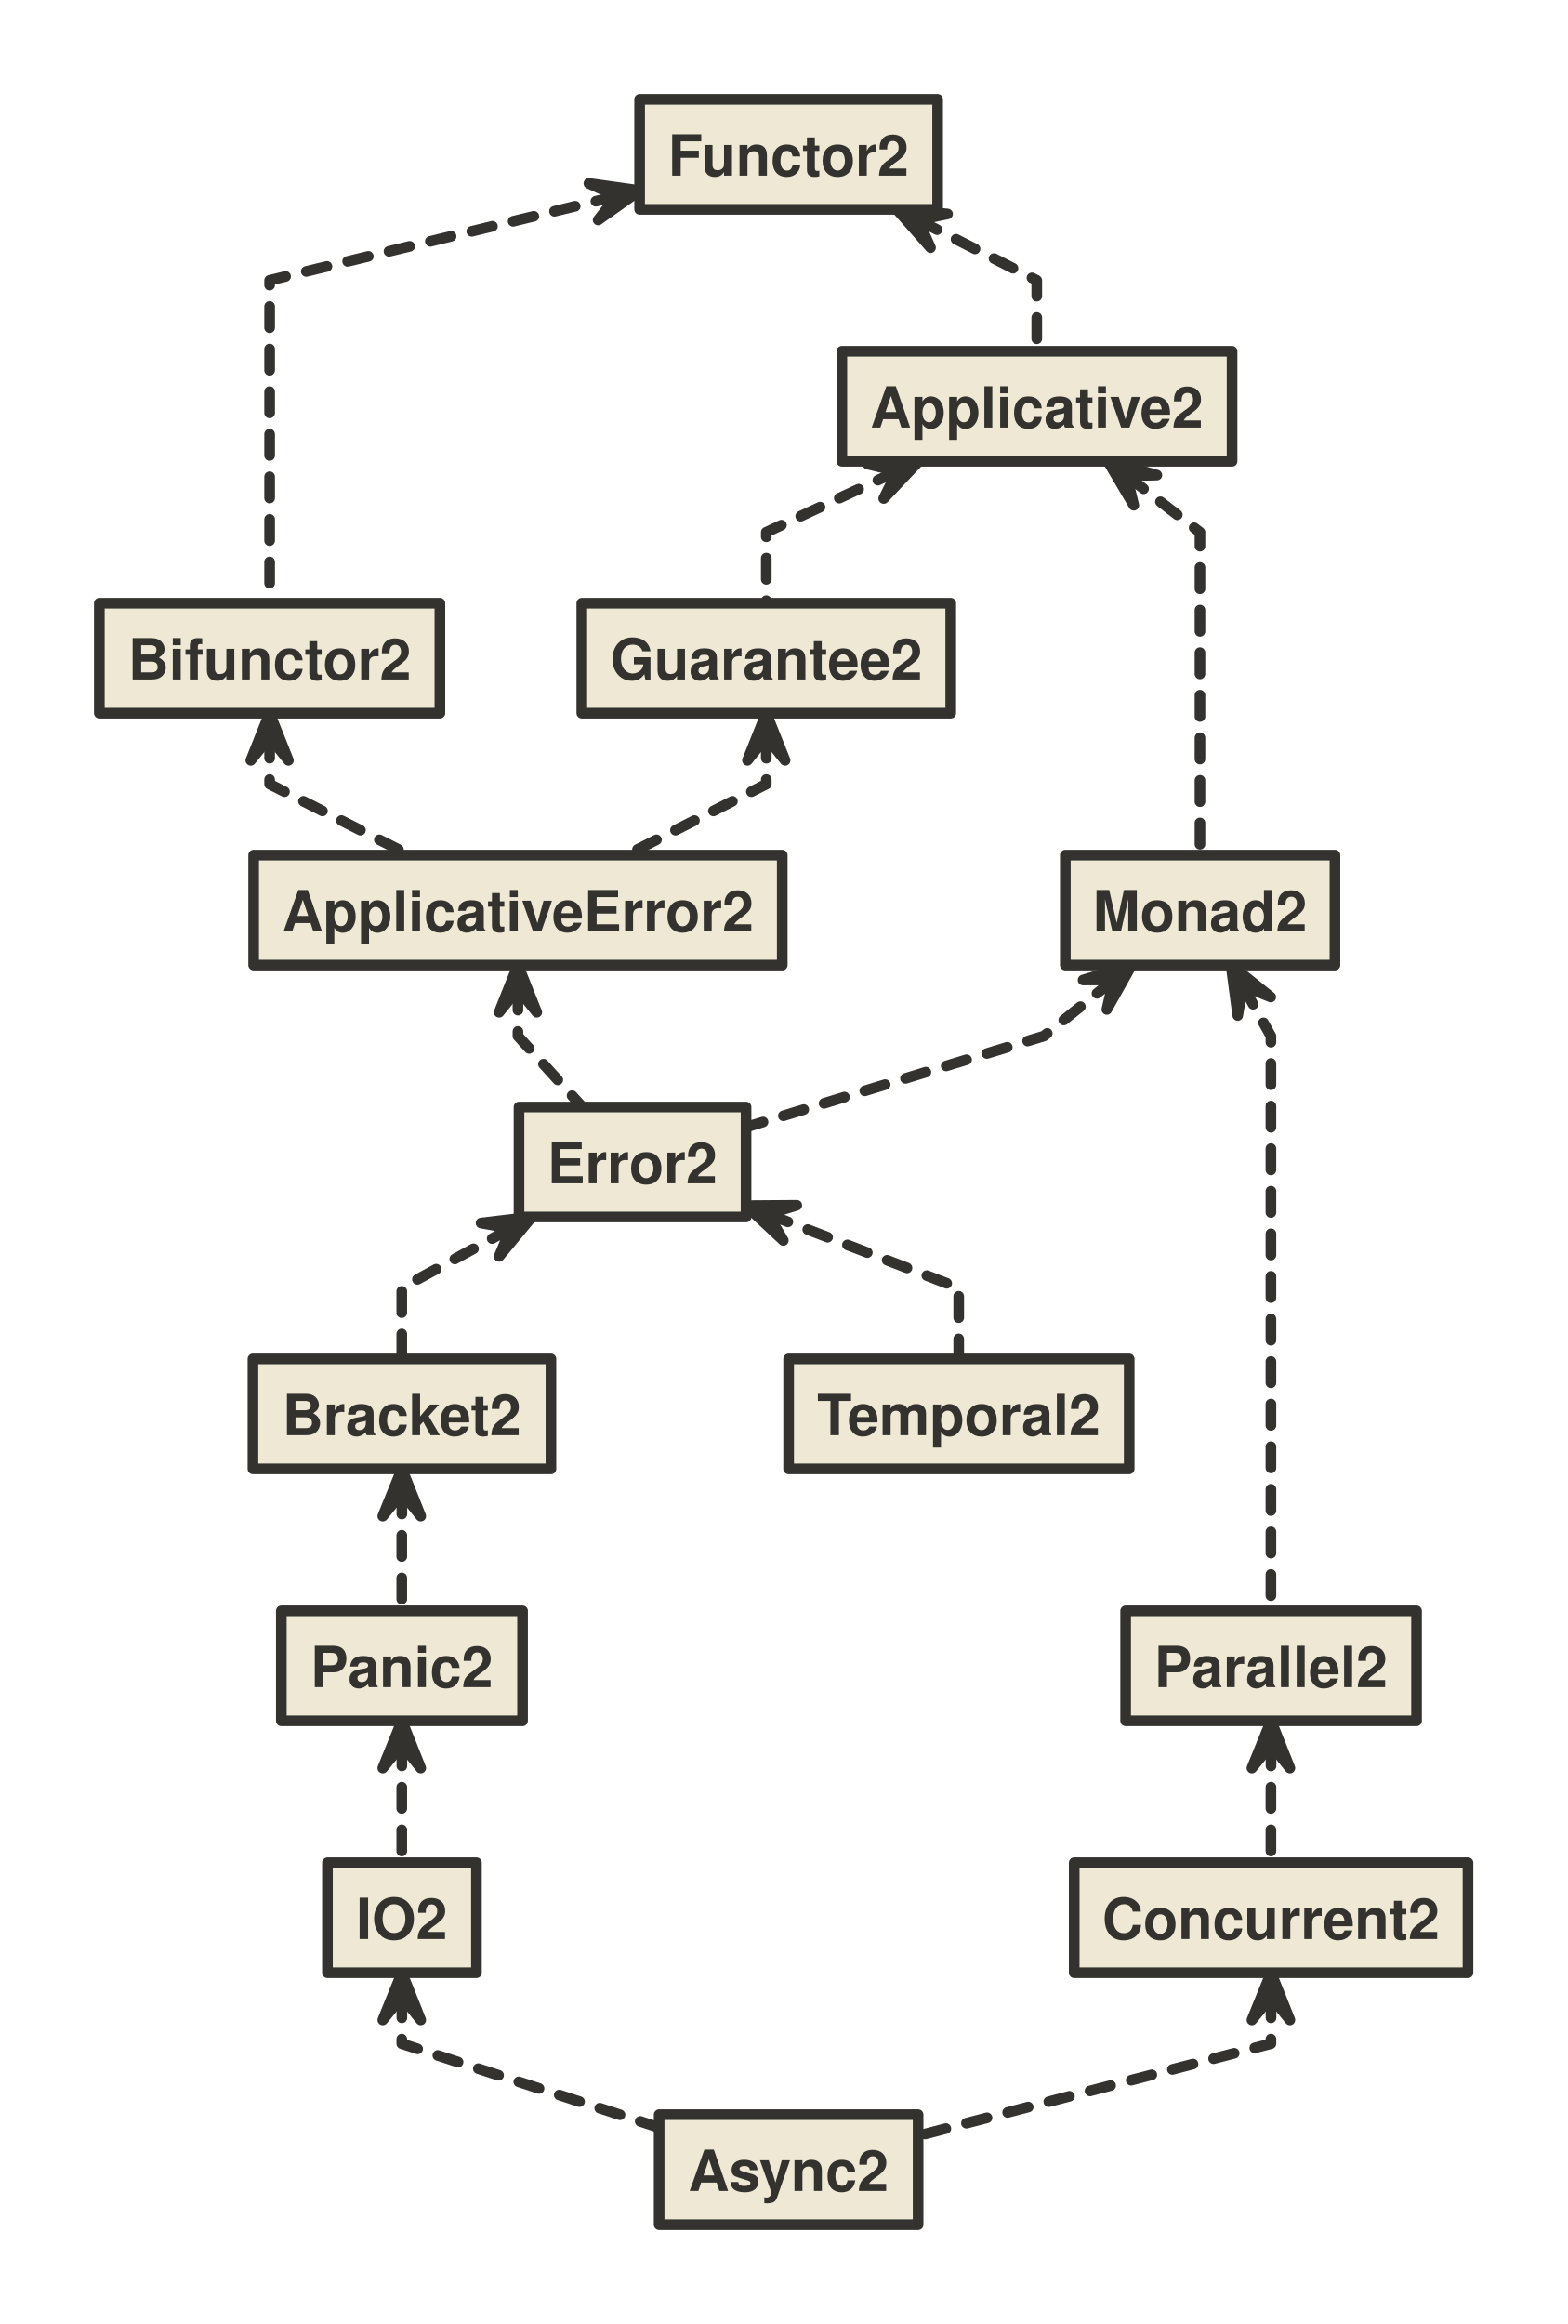
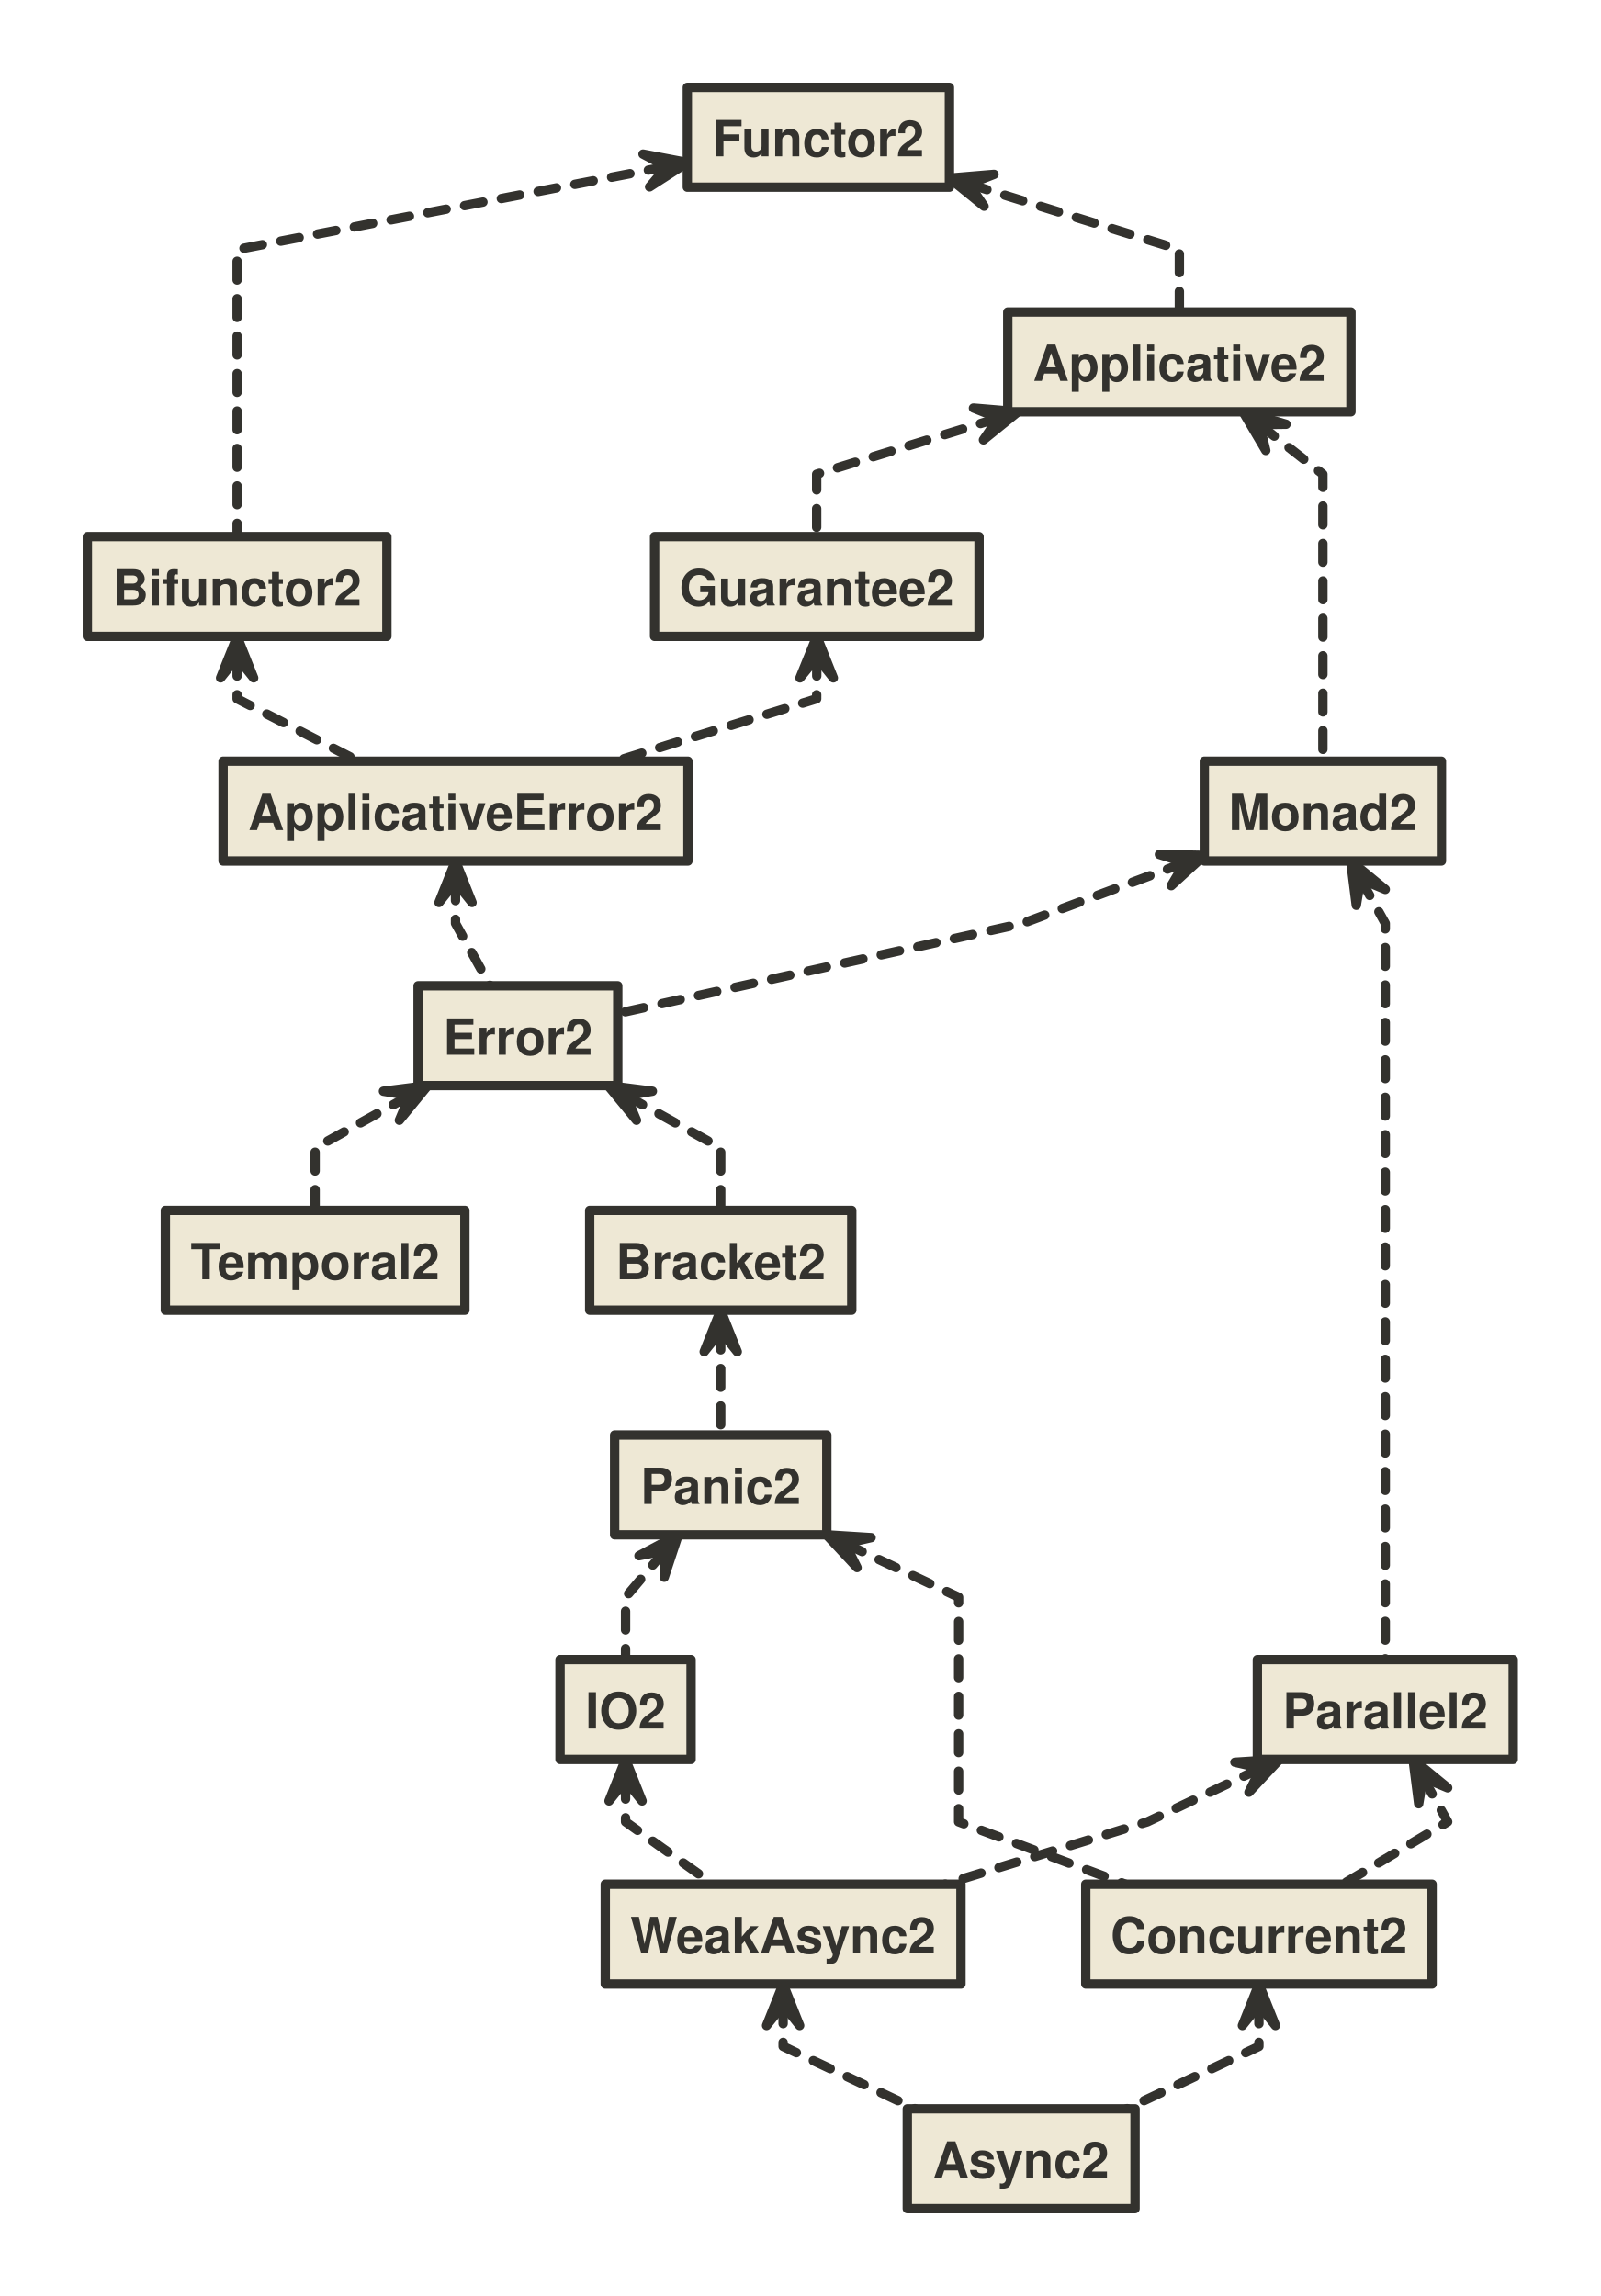
- <svg xmlns="http://www.w3.org/2000/svg" version="1.1" baseProfile="full" width="441.8" height="655.0" viewbox="0 0 441.75 655">
+ <svg xmlns="http://www.w3.org/2000/svg" version="1.1" baseProfile="full" width="513.0" height="736.0" viewBox="0 0 513 736">
  <g stroke-width="1.0" text-align="left" font="12pt Helvetica, Arial, sans-serif" font-size="12pt" font-family="Helvetica" font-weight="bold" font-style="normal">
    <g font-family="Helvetica" font-size="12pt" font-weight="bold" font-style="normal" stroke-width="3.0" stroke-linejoin="round" stroke-linecap="round" stroke="#33322E">
      <g stroke="transparent" fill="transparent">
-         <rect x="0.0" y="0.0" height="655.0" width="441.8" stroke="none" />
+         <rect x="0.0" y="0.0" height="736.0" width="513.0" stroke="none" />
      </g>
      <g transform="translate(8, 8)" fill="#33322E">
        <g transform="translate(20, 20)" fill="#33322E" font-family="Helvetica" font-size="12pt" font-weight="normal" font-style="normal">
          <g stroke-dasharray="6 6">
-             <path d="M145.8 27.3 L48 51 L48 86.5 L48 86.5 L48 122 L48 122 L48 142 L48.0 142.0 " fill="none" />
-           </g>
-           <path d="M140.6 34.0 L145.8 27.3 L138.0 23.7 L152.3 25.7 Z" />
-           <g stroke-dasharray="6 6">
-             <path d="M48.0 179.7 L48 193 L87.437 213 L87.4 213.0 " fill="none" />
-           </g>
-           <path d="M53.3 186.3 L48.0 179.7 L42.7 186.3 L48.0 173.0 Z" />
-           <g stroke-dasharray="6 6">
-             <path d="M230.8 34.0 L264.25 51 L264.25 71 L264.3 71.0 " fill="none" />
-           </g>
-           <path d="M239.1 32.3 L230.8 34.0 L234.3 41.8 L224.8 31.0 Z" />
-           <g stroke-dasharray="6 6">
-             <path d="M224.9 104.8 L188 122 L188 142 L188.0 142.0 " fill="none" />
-           </g>
-           <path d="M221.1 112.5 L224.9 104.8 L216.6 102.8 L231.0 102.0 Z" />
-           <g stroke-dasharray="6 6">
-             <path d="M289.6 106.1 L310.25 122 L310.25 157.5 L310.25 157.5 L310.25 193 L310.25 193 L310.25 213 L310.3 213.0 " fill="none" />
-           </g>
-           <path d="M298.1 105.9 L289.6 106.1 L291.6 114.4 L284.3 102.0 Z" />
-           <g stroke-dasharray="6 6">
-             <path d="M188.0 179.7 L188 193 L148.563 213 L148.6 213.0 " fill="none" />
-           </g>
-           <path d="M193.3 186.3 L188.0 179.7 L182.7 186.3 L188.0 173.0 Z" />
-           <g stroke-dasharray="6 6">
-             <path d="M118.0 250.7 L118 264 L136.169 284 L136.2 284.0 " fill="none" />
-           </g>
-           <path d="M123.3 257.3 L118.0 250.7 L112.7 257.3 L118.0 244.0 Z" />
-           <g stroke-dasharray="6 6">
-             <path d="M285.9 248.2 L266.25 264 L182.25 289.707 L182.3 289.7 " fill="none" />
-           </g>
-           <path d="M284.0 256.5 L285.9 248.2 L277.3 248.2 L291.0 244.0 Z" />
-           <g stroke-dasharray="6 6">
-             <path d="M116.0 318.2 L85.25 335 L85.25 355 L85.3 355.0 " fill="none" />
-           </g>
-           <path d="M112.7 326.1 L116.0 318.2 L107.6 316.7 L121.9 315.0 Z" />
-           <g stroke-dasharray="6 6">
-             <path d="M85.3 392.7 L85.25 406 L85.25 426 L85.3 426.0 " fill="none" />
-           </g>
-           <path d="M90.6 399.3 L85.3 392.7 L79.9 399.3 L85.3 386.0 Z" />
-           <g stroke-dasharray="6 6">
-             <path d="M85.3 463.7 L85.25 477 L85.25 497 L85.3 497.0 " fill="none" />
-           </g>
-           <path d="M90.6 470.3 L85.3 463.7 L79.9 470.3 L85.3 457.0 Z" />
-           <g stroke-dasharray="6 6">
-             <path d="M85.3 534.7 L85.25 548 L157.75 571.612 L157.8 571.6 " fill="none" />
-           </g>
-           <path d="M90.6 541.3 L85.3 534.7 L79.9 541.3 L85.3 528.0 Z" />
-           <g stroke-dasharray="6 6">
-             <path d="M322.3 249.8 L330.25 264 L330.25 299.5 L330.25 299.5 L330.25 335 L330.25 335 L330.25 370.5 L330.25 370.5 L330.25 406 L330.25 406 L330.25 426 L330.3 426.0 " fill="none" />
-           </g>
-           <path d="M330.2 253.0 L322.3 249.8 L320.9 258.2 L319.0 244.0 Z" />
-           <g stroke-dasharray="6 6">
-             <path d="M330.3 463.7 L330.25 477 L330.25 497 L330.3 497.0 " fill="none" />
-           </g>
-           <path d="M335.6 470.3 L330.3 463.7 L324.9 470.3 L330.3 457.0 Z" />
-           <g stroke-dasharray="6 6">
-             <path d="M330.3 534.7 L330.25 548 L230.75 573.972 L230.8 574.0 " fill="none" />
-           </g>
-           <path d="M335.6 541.3 L330.3 534.7 L324.9 541.3 L330.3 528.0 Z" />
-           <g stroke-dasharray="6 6">
-             <path d="M188.5 314.2 L242.25 335 L242.25 355 L242.3 355.0 " fill="none" />
-           </g>
-           <path d="M196.6 311.7 L188.5 314.2 L192.8 321.6 L182.3 311.8 Z" />
+             <path d="M185.7 25.4 L48 52 L48 88 L48 88 L48 124 L48 124 L48 144 L48.0 144.0 " fill="none" />
+           </g>
+           <path d="M180.2 31.9 L185.7 25.4 L178.1 21.4 L192.3 24.1 Z" />
+           <g stroke-dasharray="6 6">
+             <path d="M48.0 182.7 L48 196 L86.889 216 L86.9 216.0 " fill="none" />
+           </g>
+           <path d="M53.3 189.3 L48.0 182.7 L42.7 189.3 L48.0 176.0 Z" />
+           <g stroke-dasharray="6 6">
+             <path d="M282.6 31.0 L350 52 L350 72 L350.0 72.0 " fill="none" />
+           </g>
+           <path d="M290.6 27.9 L282.6 31.0 L287.4 38.1 L276.3 29.1 Z" />
+           <g stroke-dasharray="6 6">
+             <path d="M292.0 106.0 L233.75 124 L233.75 144 L233.8 144.0 " fill="none" />
+           </g>
+           <path d="M287.2 113.0 L292.0 106.0 L284.0 102.8 L298.3 104.0 Z" />
+           <g stroke-dasharray="6 6">
+             <path d="M375.7 108.1 L396 124 L396 160 L396 160 L396 196 L396 196 L396 216 L396.0 216.0 " fill="none" />
+           </g>
+           <path d="M384.2 108.0 L375.7 108.1 L377.7 116.4 L370.4 104.0 Z" />
+           <g stroke-dasharray="6 6">
+             <path d="M233.8 182.7 L233.75 196 L169.444 216 L169.4 216.0 " fill="none" />
+           </g>
+           <path d="M239.1 189.3 L233.8 182.7 L228.4 189.3 L233.8 176.0 Z" />
+           <g stroke-dasharray="6 6">
+             <path d="M118.0 254.7 L118 268 L129.111 288 L129.1 288.0 " fill="none" />
+           </g>
+           <path d="M123.3 261.3 L118.0 254.7 L112.7 261.3 L118.0 248.0 Z" />
+           <g stroke-dasharray="6 6">
+             <path d="M103.3 323.2 L73 340 L73 360 L73.0 360.0 " fill="none" />
+           </g>
+           <path d="M100.0 331.1 L103.3 323.2 L94.9 321.8 L109.1 320.0 Z" />
+           <g stroke-dasharray="6 6">
+             <path d="M351.8 248.5 L299.75 268 L170 296.878 L170.0 296.9 " fill="none" />
+           </g>
+           <path d="M347.4 255.9 L351.8 248.5 L343.6 245.9 L358.0 246.2 Z" />
+           <g stroke-dasharray="6 6">
+             <path d="M172.7 323.2 L203 340 L203 360 L203.0 360.0 " fill="none" />
+           </g>
+           <path d="M181.1 321.8 L172.7 323.2 L176.0 331.1 L166.9 320.0 Z" />
+           <g stroke-dasharray="6 6">
+             <path d="M203.0 398.7 L203 412 L203 432 L203.0 432.0 " fill="none" />
+           </g>
+           <path d="M208.3 405.3 L203.0 398.7 L197.7 405.3 L203.0 392.0 Z" />
+           <g stroke-dasharray="6 6">
+             <path d="M185.1 469.1 L172.5 484 L172.5 504 L172.5 504.0 " fill="none" />
+           </g>
+           <path d="M184.9 477.6 L185.1 469.1 L176.8 470.7 L189.4 464.0 Z" />
+           <g stroke-dasharray="6 6">
+             <path d="M172.5 542.7 L172.5 556 L200.556 576 L200.6 576.0 " fill="none" />
+           </g>
+           <path d="M177.8 549.3 L172.5 542.7 L167.2 549.3 L172.5 536.0 Z" />
+           <g stroke-dasharray="6 6">
+             <path d="M223.0 614.7 L223 628 L265.361 648 L265.4 648.0 " fill="none" />
+           </g>
+           <path d="M228.3 621.3 L223.0 614.7 L217.7 621.3 L223.0 608.0 Z" />
+           <g stroke-dasharray="6 6">
+             <path d="M408.1 253.8 L416 268 L416 304 L416 304 L416 340 L416 340 L416 376 L416 376 L416 412 L416 412 L416 448 L416 448 L416 484 L416 484 L416 504 L416.0 504.0 " fill="none" />
+           </g>
+           <path d="M416.0 257.1 L408.1 253.8 L406.7 262.2 L404.9 248.0 Z" />
+           <g stroke-dasharray="6 6">
+             <path d="M376.1 538.8 L339.75 556 L274.889 576 L274.9 576.0 " fill="none" />
+           </g>
+           <path d="M372.3 546.5 L376.1 538.8 L367.8 536.9 L382.1 536.0 Z" />
+           <g stroke-dasharray="6 6">
+             <path d="M242.9 466.8 L279.25 484 L279.25 520 L279.25 520 L279.25 556 L279.25 556 L332.722 576 L332.7 576.0 " fill="none" />
+           </g>
+           <path d="M251.2 464.9 L242.9 466.8 L246.7 474.5 L236.9 464.0 Z" />
+           <g stroke-dasharray="6 6">
+             <path d="M428.1 541.8 L436 556 L402.389 576 L402.4 576.0 " fill="none" />
+           </g>
+           <path d="M436.0 545.1 L428.1 541.8 L426.7 550.2 L424.9 536.0 Z" />
+           <g stroke-dasharray="6 6">
+             <path d="M375.5 614.7 L375.5 628 L333.139 648 L333.1 648.0 " fill="none" />
+           </g>
+           <path d="M380.8 621.3 L375.5 614.7 L370.2 621.3 L375.5 608.0 Z" />
          <g data-name="Functor2">
            <g fill="#eee8d5" stroke="#33322E" data-name="Functor2">
-               <rect x="152.3" y="0.0" height="31.0" width="84.0" data-name="Functor2" />
-             </g>
-             <g transform="translate(152.25, 0)" font-family="Helvetica" font-size="12pt" font-weight="bold" font-style="normal" data-name="Functor2">
-               <g transform="translate(8, 8)" fill="#33322E" text-align="center" data-name="Functor2">
-                 <text x="34.0" y="13.5" stroke="none" text-anchor="middle" data-name="Functor2">Functor2</text>
+               <rect x="192.3" y="0.0" height="32.0" width="84.0" data-name="Functor2" />
+             </g>
+             <g transform="translate(192.25, 0)" font-family="Helvetica" font-size="12pt" font-weight="bold" font-style="normal" data-name="Functor2" data-compartment="0">
+               <g transform="translate(8, 8)" fill="#33322E" text-align="center" data-name="Functor2" data-compartment="0">
+                 <text x="34.0" y="14.1" stroke="none" text-anchor="middle" data-name="Functor2" data-compartment="0">Functor2</text>
              </g>
            </g>
          </g>
          <g data-name="Bifunctor2">
            <g fill="#eee8d5" stroke="#33322E" data-name="Bifunctor2">
-               <rect x="0.0" y="142.0" height="31.0" width="96.0" data-name="Bifunctor2" />
-             </g>
-             <g transform="translate(0, 142)" font-family="Helvetica" font-size="12pt" font-weight="bold" font-style="normal" data-name="Bifunctor2">
-               <g transform="translate(8, 8)" fill="#33322E" text-align="center" data-name="Bifunctor2">
-                 <text x="40.0" y="13.5" stroke="none" text-anchor="middle" data-name="Bifunctor2">Bifunctor2</text>
+               <rect x="0.0" y="144.0" height="32.0" width="96.0" data-name="Bifunctor2" />
+             </g>
+             <g transform="translate(0, 144)" font-family="Helvetica" font-size="12pt" font-weight="bold" font-style="normal" data-name="Bifunctor2" data-compartment="0">
+               <g transform="translate(8, 8)" fill="#33322E" text-align="center" data-name="Bifunctor2" data-compartment="0">
+                 <text x="40.0" y="14.1" stroke="none" text-anchor="middle" data-name="Bifunctor2" data-compartment="0">Bifunctor2</text>
              </g>
            </g>
          </g>
          <g data-name="ApplicativeError2">
            <g fill="#eee8d5" stroke="#33322E" data-name="ApplicativeError2">
-               <rect x="43.5" y="213.0" height="31.0" width="149.0" data-name="ApplicativeError2" />
-             </g>
-             <g transform="translate(43.5, 213)" font-family="Helvetica" font-size="12pt" font-weight="bold" font-style="normal" data-name="ApplicativeError2">
-               <g transform="translate(8, 8)" fill="#33322E" text-align="center" data-name="ApplicativeError2">
-                 <text x="66.5" y="13.5" stroke="none" text-anchor="middle" data-name="ApplicativeError2">ApplicativeError2</text>
+               <rect x="43.5" y="216.0" height="32.0" width="149.0" data-name="ApplicativeError2" />
+             </g>
+             <g transform="translate(43.5, 216)" font-family="Helvetica" font-size="12pt" font-weight="bold" font-style="normal" data-name="ApplicativeError2" data-compartment="0">
+               <g transform="translate(8, 8)" fill="#33322E" text-align="center" data-name="ApplicativeError2" data-compartment="0">
+                 <text x="66.5" y="14.1" stroke="none" text-anchor="middle" data-name="ApplicativeError2" data-compartment="0">ApplicativeError2</text>
              </g>
            </g>
          </g>
          <g data-name="Applicative2">
            <g fill="#eee8d5" stroke="#33322E" data-name="Applicative2">
-               <rect x="209.3" y="71.0" height="31.0" width="110.0" data-name="Applicative2" />
-             </g>
-             <g transform="translate(209.25, 71)" font-family="Helvetica" font-size="12pt" font-weight="bold" font-style="normal" data-name="Applicative2">
-               <g transform="translate(8, 8)" fill="#33322E" text-align="center" data-name="Applicative2">
-                 <text x="47.0" y="13.5" stroke="none" text-anchor="middle" data-name="Applicative2">Applicative2</text>
+               <rect x="295.0" y="72.0" height="32.0" width="110.0" data-name="Applicative2" />
+             </g>
+             <g transform="translate(295, 72)" font-family="Helvetica" font-size="12pt" font-weight="bold" font-style="normal" data-name="Applicative2" data-compartment="0">
+               <g transform="translate(8, 8)" fill="#33322E" text-align="center" data-name="Applicative2" data-compartment="0">
+                 <text x="47.0" y="14.1" stroke="none" text-anchor="middle" data-name="Applicative2" data-compartment="0">Applicative2</text>
              </g>
            </g>
          </g>
          <g data-name="Guarantee2">
            <g fill="#eee8d5" stroke="#33322E" data-name="Guarantee2">
-               <rect x="136.0" y="142.0" height="31.0" width="104.0" data-name="Guarantee2" />
-             </g>
-             <g transform="translate(136, 142)" font-family="Helvetica" font-size="12pt" font-weight="bold" font-style="normal" data-name="Guarantee2">
-               <g transform="translate(8, 8)" fill="#33322E" text-align="center" data-name="Guarantee2">
-                 <text x="44.0" y="13.5" stroke="none" text-anchor="middle" data-name="Guarantee2">Guarantee2</text>
+               <rect x="181.8" y="144.0" height="32.0" width="104.0" data-name="Guarantee2" />
+             </g>
+             <g transform="translate(181.75, 144)" font-family="Helvetica" font-size="12pt" font-weight="bold" font-style="normal" data-name="Guarantee2" data-compartment="0">
+               <g transform="translate(8, 8)" fill="#33322E" text-align="center" data-name="Guarantee2" data-compartment="0">
+                 <text x="44.0" y="14.1" stroke="none" text-anchor="middle" data-name="Guarantee2" data-compartment="0">Guarantee2</text>
              </g>
            </g>
          </g>
          <g data-name="Monad2">
            <g fill="#eee8d5" stroke="#33322E" data-name="Monad2">
-               <rect x="272.3" y="213.0" height="31.0" width="76.0" data-name="Monad2" />
-             </g>
-             <g transform="translate(272.25, 213)" font-family="Helvetica" font-size="12pt" font-weight="bold" font-style="normal" data-name="Monad2">
-               <g transform="translate(8, 8)" fill="#33322E" text-align="center" data-name="Monad2">
-                 <text x="30.0" y="13.5" stroke="none" text-anchor="middle" data-name="Monad2">Monad2</text>
+               <rect x="358.0" y="216.0" height="32.0" width="76.0" data-name="Monad2" />
+             </g>
+             <g transform="translate(358, 216)" font-family="Helvetica" font-size="12pt" font-weight="bold" font-style="normal" data-name="Monad2" data-compartment="0">
+               <g transform="translate(8, 8)" fill="#33322E" text-align="center" data-name="Monad2" data-compartment="0">
+                 <text x="30.0" y="14.1" stroke="none" text-anchor="middle" data-name="Monad2" data-compartment="0">Monad2</text>
              </g>
            </g>
          </g>
          <g data-name="Error2">
            <g fill="#eee8d5" stroke="#33322E" data-name="Error2">
-               <rect x="118.3" y="284.0" height="31.0" width="64.0" data-name="Error2" />
-             </g>
-             <g transform="translate(118.25, 284)" font-family="Helvetica" font-size="12pt" font-weight="bold" font-style="normal" data-name="Error2">
-               <g transform="translate(8, 8)" fill="#33322E" text-align="center" data-name="Error2">
-                 <text x="24.0" y="13.5" stroke="none" text-anchor="middle" data-name="Error2">Error2</text>
+               <rect x="106.0" y="288.0" height="32.0" width="64.0" data-name="Error2" />
+             </g>
+             <g transform="translate(106, 288)" font-family="Helvetica" font-size="12pt" font-weight="bold" font-style="normal" data-name="Error2" data-compartment="0">
+               <g transform="translate(8, 8)" fill="#33322E" text-align="center" data-name="Error2" data-compartment="0">
+                 <text x="24.0" y="14.1" stroke="none" text-anchor="middle" data-name="Error2" data-compartment="0">Error2</text>
+               </g>
+             </g>
+           </g>
+           <g data-name="Temporal2">
+             <g fill="#eee8d5" stroke="#33322E" data-name="Temporal2">
+               <rect x="25.0" y="360.0" height="32.0" width="96.0" data-name="Temporal2" />
+             </g>
+             <g transform="translate(25, 360)" font-family="Helvetica" font-size="12pt" font-weight="bold" font-style="normal" data-name="Temporal2" data-compartment="0">
+               <g transform="translate(8, 8)" fill="#33322E" text-align="center" data-name="Temporal2" data-compartment="0">
+                 <text x="40.0" y="14.1" stroke="none" text-anchor="middle" data-name="Temporal2" data-compartment="0">Temporal2</text>
              </g>
            </g>
          </g>
          <g data-name="Bracket2">
            <g fill="#eee8d5" stroke="#33322E" data-name="Bracket2">
-               <rect x="43.3" y="355.0" height="31.0" width="84.0" data-name="Bracket2" />
-             </g>
-             <g transform="translate(43.25, 355)" font-family="Helvetica" font-size="12pt" font-weight="bold" font-style="normal" data-name="Bracket2">
-               <g transform="translate(8, 8)" fill="#33322E" text-align="center" data-name="Bracket2">
-                 <text x="34.0" y="13.5" stroke="none" text-anchor="middle" data-name="Bracket2">Bracket2</text>
+               <rect x="161.0" y="360.0" height="32.0" width="84.0" data-name="Bracket2" />
+             </g>
+             <g transform="translate(161, 360)" font-family="Helvetica" font-size="12pt" font-weight="bold" font-style="normal" data-name="Bracket2" data-compartment="0">
+               <g transform="translate(8, 8)" fill="#33322E" text-align="center" data-name="Bracket2" data-compartment="0">
+                 <text x="34.0" y="14.1" stroke="none" text-anchor="middle" data-name="Bracket2" data-compartment="0">Bracket2</text>
              </g>
            </g>
          </g>
          <g data-name="Panic2">
            <g fill="#eee8d5" stroke="#33322E" data-name="Panic2">
-               <rect x="51.3" y="426.0" height="31.0" width="68.0" data-name="Panic2" />
-             </g>
-             <g transform="translate(51.25, 426)" font-family="Helvetica" font-size="12pt" font-weight="bold" font-style="normal" data-name="Panic2">
-               <g transform="translate(8, 8)" fill="#33322E" text-align="center" data-name="Panic2">
-                 <text x="26.0" y="13.5" stroke="none" text-anchor="middle" data-name="Panic2">Panic2</text>
+               <rect x="169.0" y="432.0" height="32.0" width="68.0" data-name="Panic2" />
+             </g>
+             <g transform="translate(169, 432)" font-family="Helvetica" font-size="12pt" font-weight="bold" font-style="normal" data-name="Panic2" data-compartment="0">
+               <g transform="translate(8, 8)" fill="#33322E" text-align="center" data-name="Panic2" data-compartment="0">
+                 <text x="26.0" y="14.1" stroke="none" text-anchor="middle" data-name="Panic2" data-compartment="0">Panic2</text>
              </g>
            </g>
          </g>
          <g data-name="IO2">
            <g fill="#eee8d5" stroke="#33322E" data-name="IO2">
-               <rect x="64.3" y="497.0" height="31.0" width="42.0" data-name="IO2" />
-             </g>
-             <g transform="translate(64.25, 497)" font-family="Helvetica" font-size="12pt" font-weight="bold" font-style="normal" data-name="IO2">
-               <g transform="translate(8, 8)" fill="#33322E" text-align="center" data-name="IO2">
-                 <text x="13.0" y="13.5" stroke="none" text-anchor="middle" data-name="IO2">IO2</text>
+               <rect x="151.5" y="504.0" height="32.0" width="42.0" data-name="IO2" />
+             </g>
+             <g transform="translate(151.5, 504)" font-family="Helvetica" font-size="12pt" font-weight="bold" font-style="normal" data-name="IO2" data-compartment="0">
+               <g transform="translate(8, 8)" fill="#33322E" text-align="center" data-name="IO2" data-compartment="0">
+                 <text x="13.0" y="14.1" stroke="none" text-anchor="middle" data-name="IO2" data-compartment="0">IO2</text>
+               </g>
+             </g>
+           </g>
+           <g data-name="WeakAsync2">
+             <g fill="#eee8d5" stroke="#33322E" data-name="WeakAsync2">
+               <rect x="166.0" y="576.0" height="32.0" width="114.0" data-name="WeakAsync2" />
+             </g>
+             <g transform="translate(166, 576)" font-family="Helvetica" font-size="12pt" font-weight="bold" font-style="normal" data-name="WeakAsync2" data-compartment="0">
+               <g transform="translate(8, 8)" fill="#33322E" text-align="center" data-name="WeakAsync2" data-compartment="0">
+                 <text x="49.0" y="14.1" stroke="none" text-anchor="middle" data-name="WeakAsync2" data-compartment="0">WeakAsync2</text>
              </g>
            </g>
          </g>
          <g data-name="Async2">
            <g fill="#eee8d5" stroke="#33322E" data-name="Async2">
-               <rect x="157.8" y="568.0" height="31.0" width="73.0" data-name="Async2" />
-             </g>
-             <g transform="translate(157.75, 568)" font-family="Helvetica" font-size="12pt" font-weight="bold" font-style="normal" data-name="Async2">
-               <g transform="translate(8, 8)" fill="#33322E" text-align="center" data-name="Async2">
-                 <text x="28.5" y="13.5" stroke="none" text-anchor="middle" data-name="Async2">Async2</text>
+               <rect x="262.8" y="648.0" height="32.0" width="73.0" data-name="Async2" />
+             </g>
+             <g transform="translate(262.75, 648)" font-family="Helvetica" font-size="12pt" font-weight="bold" font-style="normal" data-name="Async2" data-compartment="0">
+               <g transform="translate(8, 8)" fill="#33322E" text-align="center" data-name="Async2" data-compartment="0">
+                 <text x="28.5" y="14.1" stroke="none" text-anchor="middle" data-name="Async2" data-compartment="0">Async2</text>
              </g>
            </g>
          </g>
          <g data-name="Parallel2">
            <g fill="#eee8d5" stroke="#33322E" data-name="Parallel2">
-               <rect x="289.3" y="426.0" height="31.0" width="82.0" data-name="Parallel2" />
-             </g>
-             <g transform="translate(289.25, 426)" font-family="Helvetica" font-size="12pt" font-weight="bold" font-style="normal" data-name="Parallel2">
-               <g transform="translate(8, 8)" fill="#33322E" text-align="center" data-name="Parallel2">
-                 <text x="33.0" y="13.5" stroke="none" text-anchor="middle" data-name="Parallel2">Parallel2</text>
+               <rect x="375.0" y="504.0" height="32.0" width="82.0" data-name="Parallel2" />
+             </g>
+             <g transform="translate(375, 504)" font-family="Helvetica" font-size="12pt" font-weight="bold" font-style="normal" data-name="Parallel2" data-compartment="0">
+               <g transform="translate(8, 8)" fill="#33322E" text-align="center" data-name="Parallel2" data-compartment="0">
+                 <text x="33.0" y="14.1" stroke="none" text-anchor="middle" data-name="Parallel2" data-compartment="0">Parallel2</text>
              </g>
            </g>
          </g>
          <g data-name="Concurrent2">
            <g fill="#eee8d5" stroke="#33322E" data-name="Concurrent2">
-               <rect x="274.8" y="497.0" height="31.0" width="111.0" data-name="Concurrent2" />
-             </g>
-             <g transform="translate(274.75, 497)" font-family="Helvetica" font-size="12pt" font-weight="bold" font-style="normal" data-name="Concurrent2">
-               <g transform="translate(8, 8)" fill="#33322E" text-align="center" data-name="Concurrent2">
-                 <text x="47.5" y="13.5" stroke="none" text-anchor="middle" data-name="Concurrent2">Concurrent2</text>
-               </g>
-             </g>
-           </g>
-           <g data-name="Temporal2">
-             <g fill="#eee8d5" stroke="#33322E" data-name="Temporal2">
-               <rect x="194.3" y="355.0" height="31.0" width="96.0" data-name="Temporal2" />
-             </g>
-             <g transform="translate(194.25, 355)" font-family="Helvetica" font-size="12pt" font-weight="bold" font-style="normal" data-name="Temporal2">
-               <g transform="translate(8, 8)" fill="#33322E" text-align="center" data-name="Temporal2">
-                 <text x="40.0" y="13.5" stroke="none" text-anchor="middle" data-name="Temporal2">Temporal2</text>
+               <rect x="320.0" y="576.0" height="32.0" width="111.0" data-name="Concurrent2" />
+             </g>
+             <g transform="translate(320, 576)" font-family="Helvetica" font-size="12pt" font-weight="bold" font-style="normal" data-name="Concurrent2" data-compartment="0">
+               <g transform="translate(8, 8)" fill="#33322E" text-align="center" data-name="Concurrent2" data-compartment="0">
+                 <text x="47.5" y="14.1" stroke="none" text-anchor="middle" data-name="Concurrent2" data-compartment="0">Concurrent2</text>
              </g>
            </g>
          </g>
        </g>
      </g>
    </g>
  </g>
</svg>
